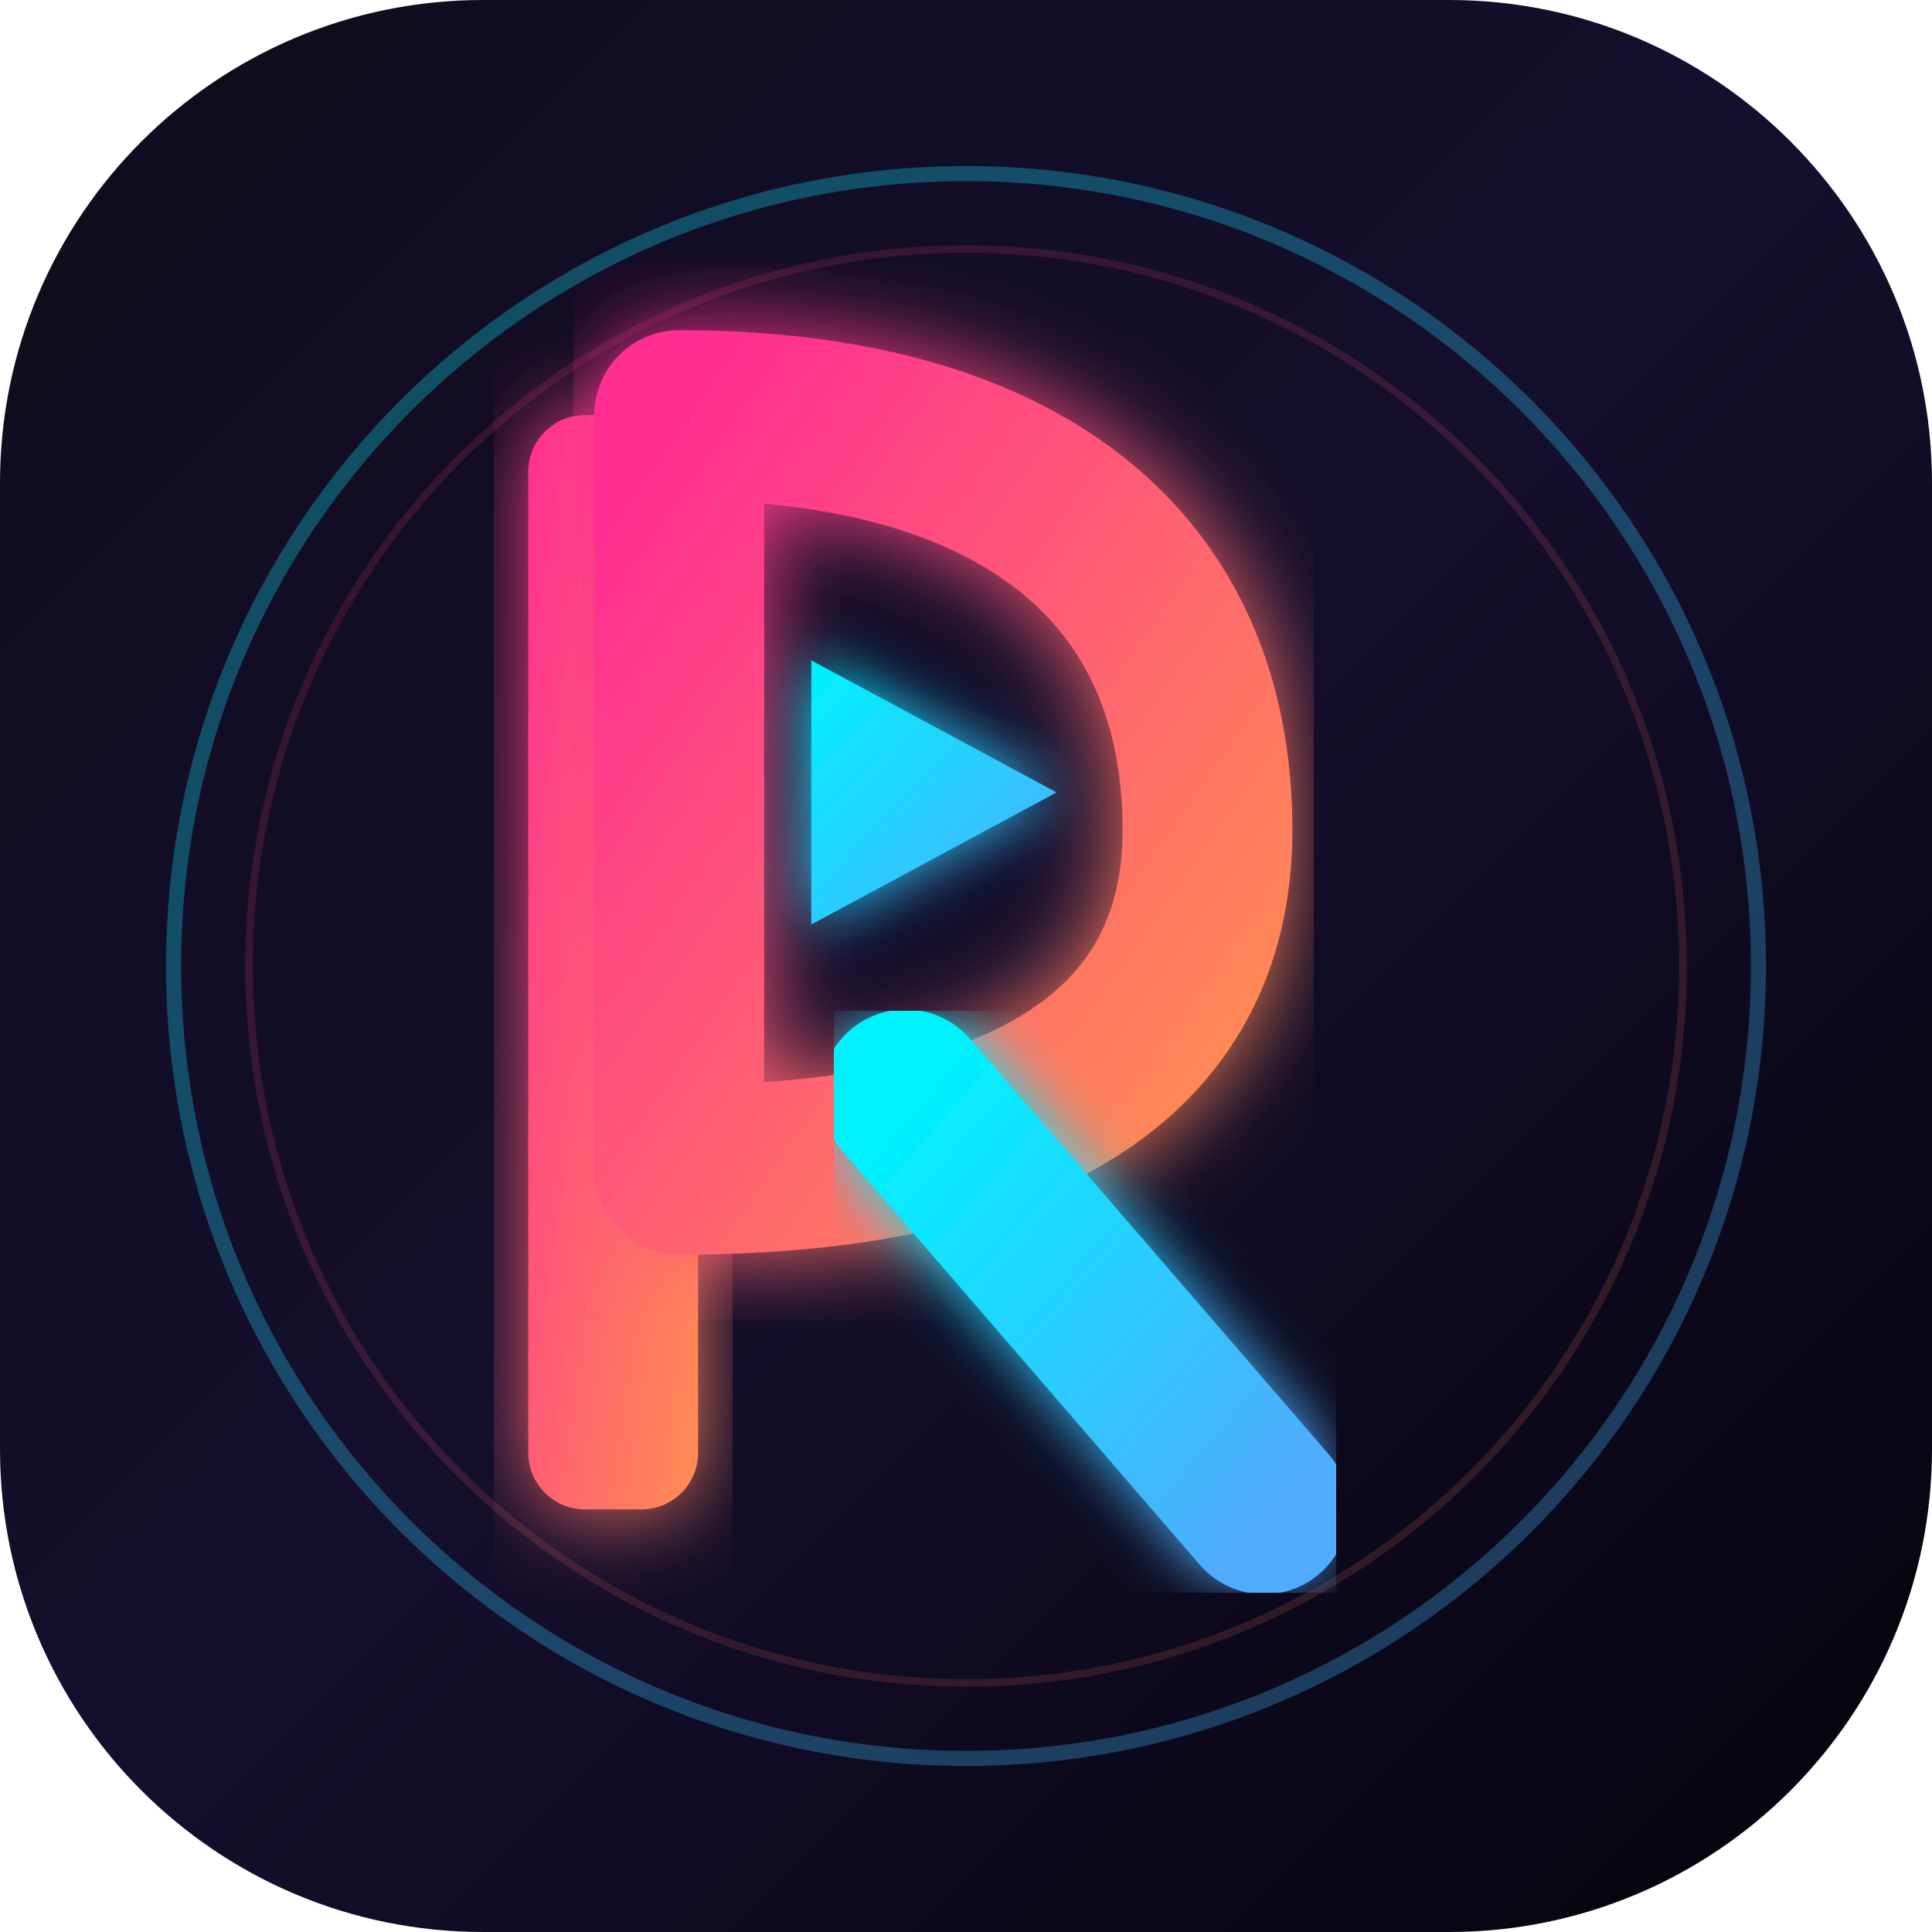
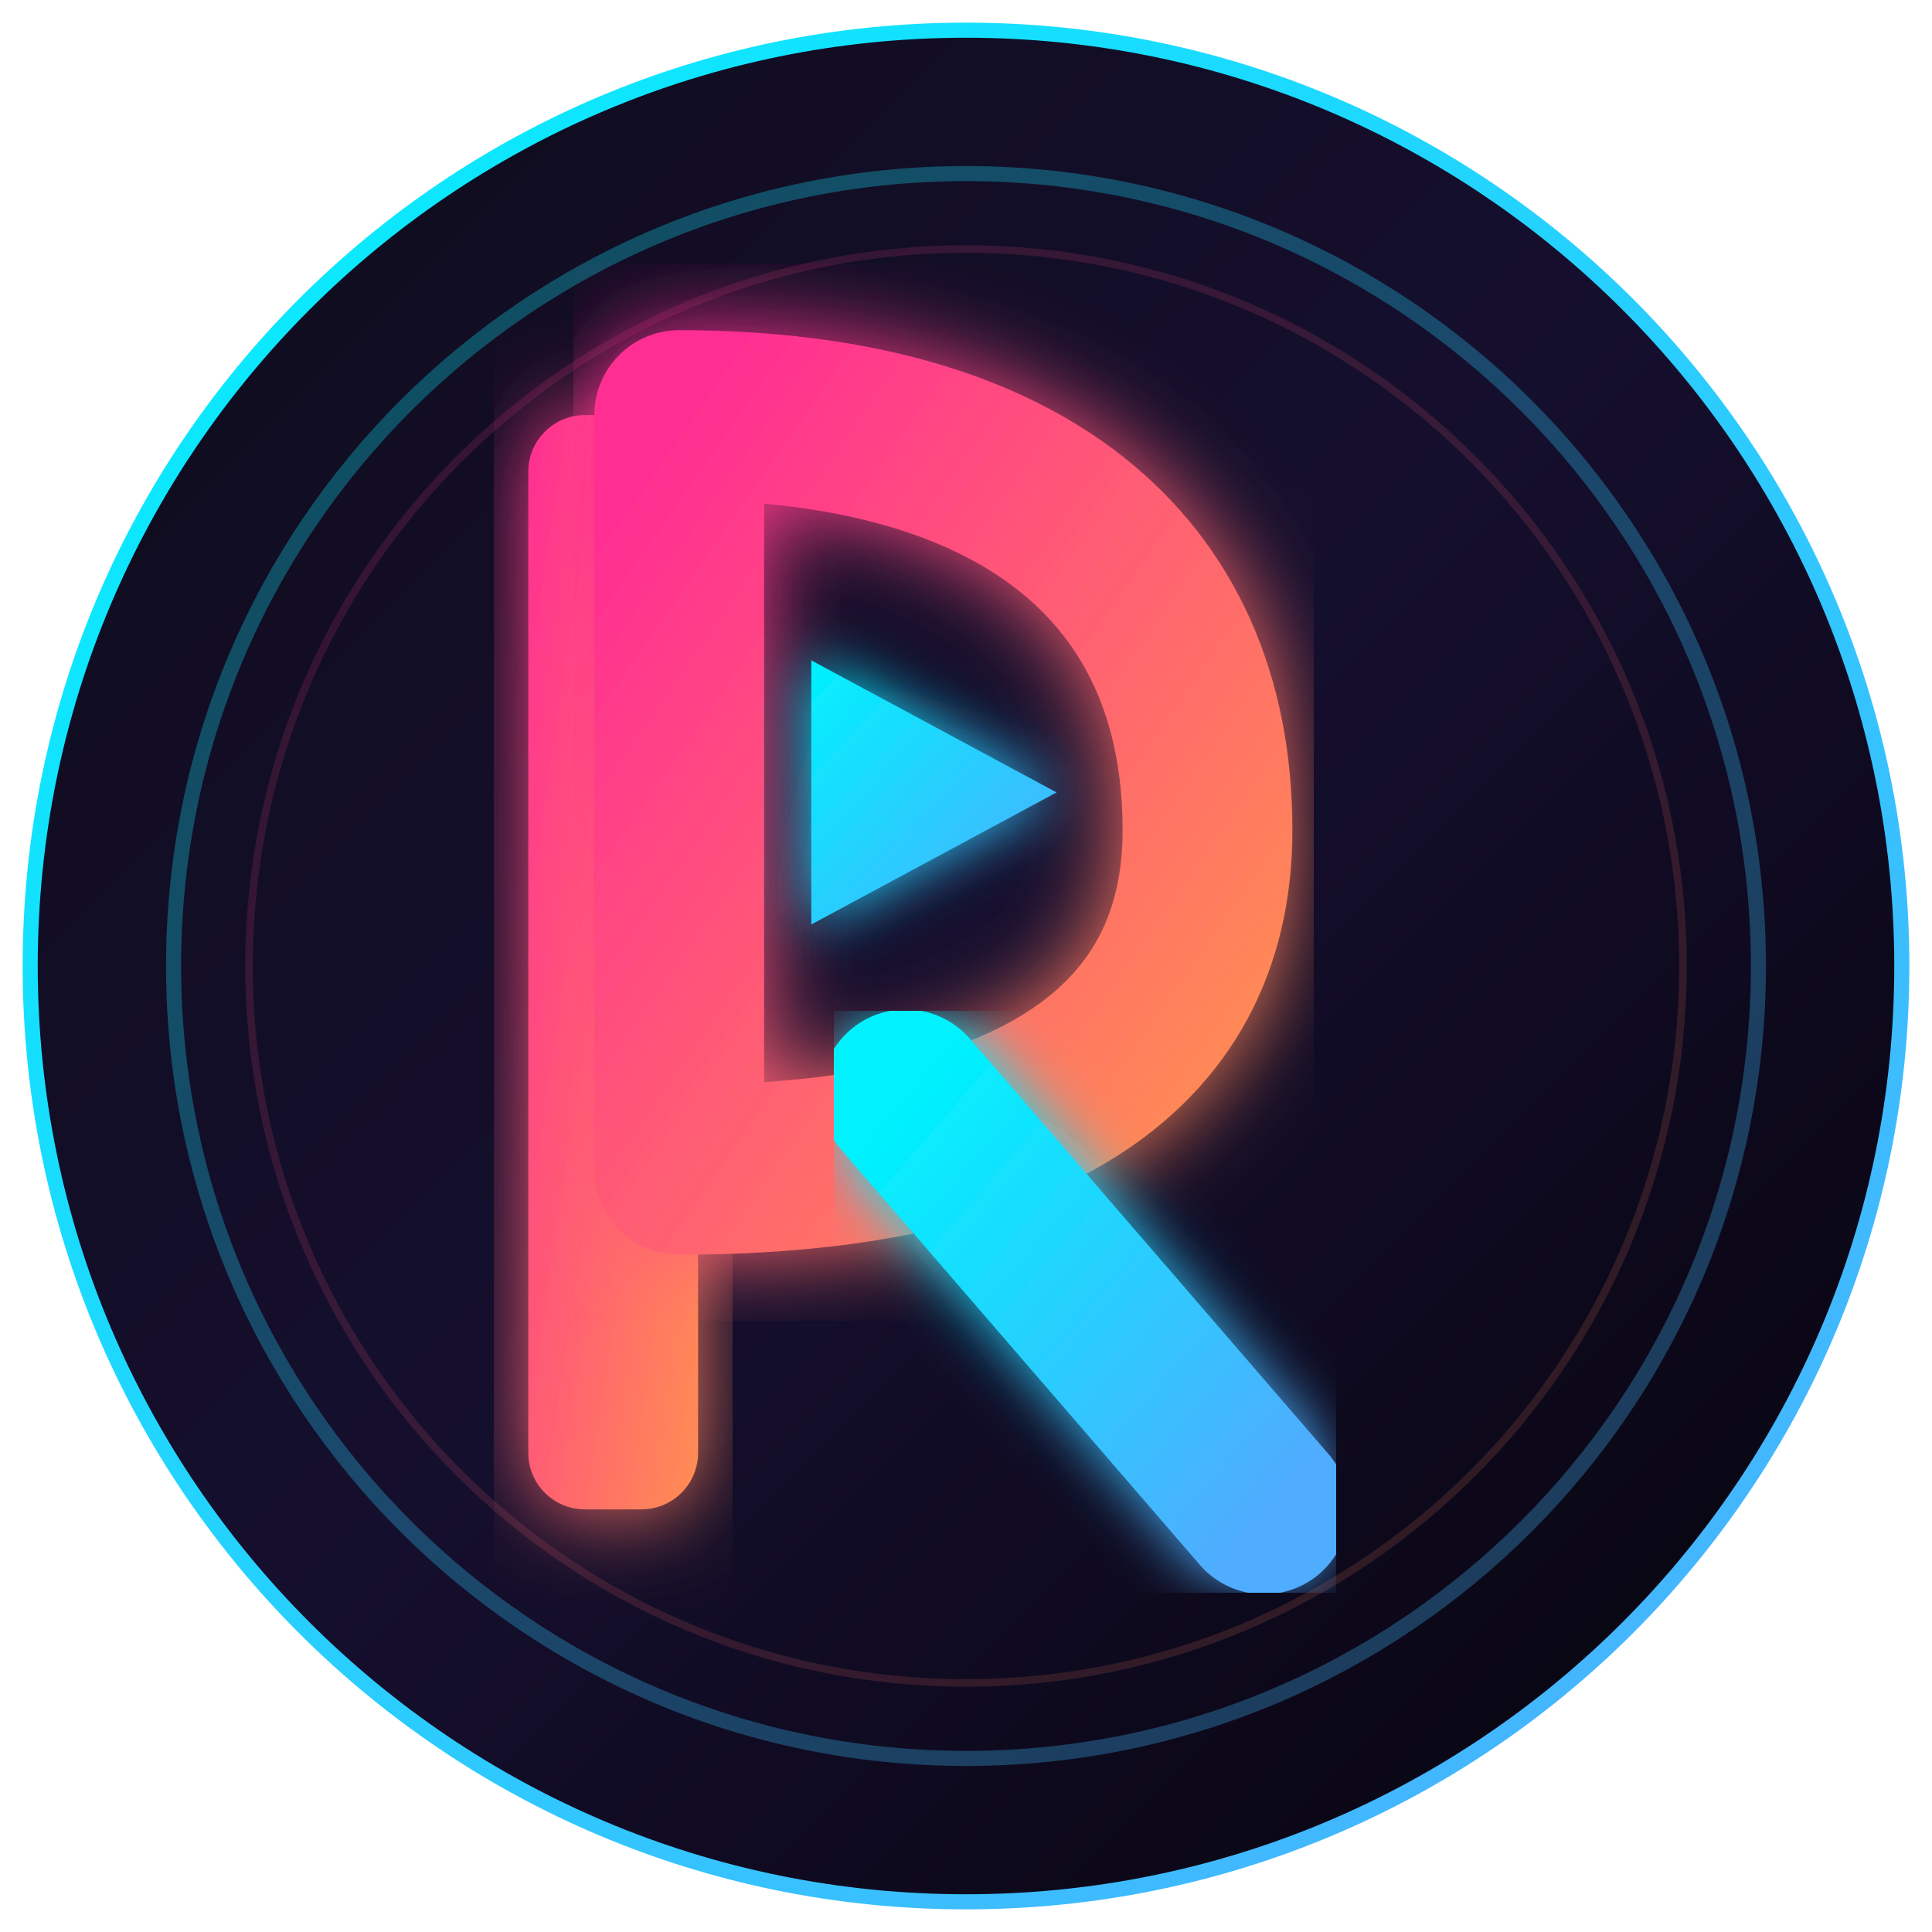
<svg xmlns="http://www.w3.org/2000/svg" viewBox="0 0 512 512" width="100%" height="100%">
  <defs>
    <linearGradient id="bgGrad" x1="0%" y1="0%" x2="100%" y2="100%">
      <stop offset="0%" stop-color="#0F0C1B" />
      <stop offset="50%" stop-color="#150F2E" />
      <stop offset="100%" stop-color="#05030A" />
    </linearGradient>
    <linearGradient id="pinkGrad" x1="0%" y1="0%" x2="100%" y2="100%">
      <stop offset="0%" stop-color="#FF2E93" />
      <stop offset="100%" stop-color="#FF8E53" />
    </linearGradient>
    <linearGradient id="cyanGrad" x1="0%" y1="0%" x2="100%" y2="100%">
      <stop offset="0%" stop-color="#00F2FE" />
      <stop offset="100%" stop-color="#4FACFE" />
    </linearGradient>
    <filter id="glowPink" x="-20%" y="-20%" width="140%" height="140%">
      <feGaussianBlur stdDeviation="12" result="blur" />
      <feMerge>
        <feMergeNode in="blur" />
        <feMergeNode in="SourceGraphic" />
      </feMerge>
    </filter>
    <filter id="glowCyan" x="-20%" y="-20%" width="140%" height="140%">
      <feGaussianBlur stdDeviation="8" result="blur" />
      <feMerge>
        <feMergeNode in="blur" />
        <feMergeNode in="SourceGraphic" />
      </feMerge>
    </filter>
  </defs>
-   <rect width="512" height="512" rx="128" fill="url(#bgGrad)" />
+   <circle cx="256" cy="256" r="248" fill="url(#bgGrad)" stroke="url(#cyanGrad)" stroke-width="4" />
  <circle cx="256" cy="256" r="210" fill="none" stroke="url(#cyanGrad)" stroke-width="4" stroke-opacity="0.3" />
  <circle cx="256" cy="256" r="190" fill="none" stroke="url(#pinkGrad)" stroke-width="2" stroke-opacity="0.15" />
  <g transform="translate(140, 110)">
    <rect x="0" y="0" width="45" height="290" rx="15" fill="url(#pinkGrad)" filter="url(#glowPink)" />
    <path d="M 40 0 C 130 0, 180 40, 180 110 C 180 170, 130 200, 40 200 Z" fill="none" stroke="url(#pinkGrad)" stroke-width="45" stroke-linecap="round" stroke-linejoin="round" filter="url(#glowPink)" />
    <path d="M 75 65 L 140 100 L 75 135 Z" fill="url(#cyanGrad)" filter="url(#glowCyan)" />
    <path d="M 100 180 L 195 290" stroke="url(#cyanGrad)" stroke-width="45" stroke-linecap="round" filter="url(#glowCyan)" />
  </g>
</svg>
